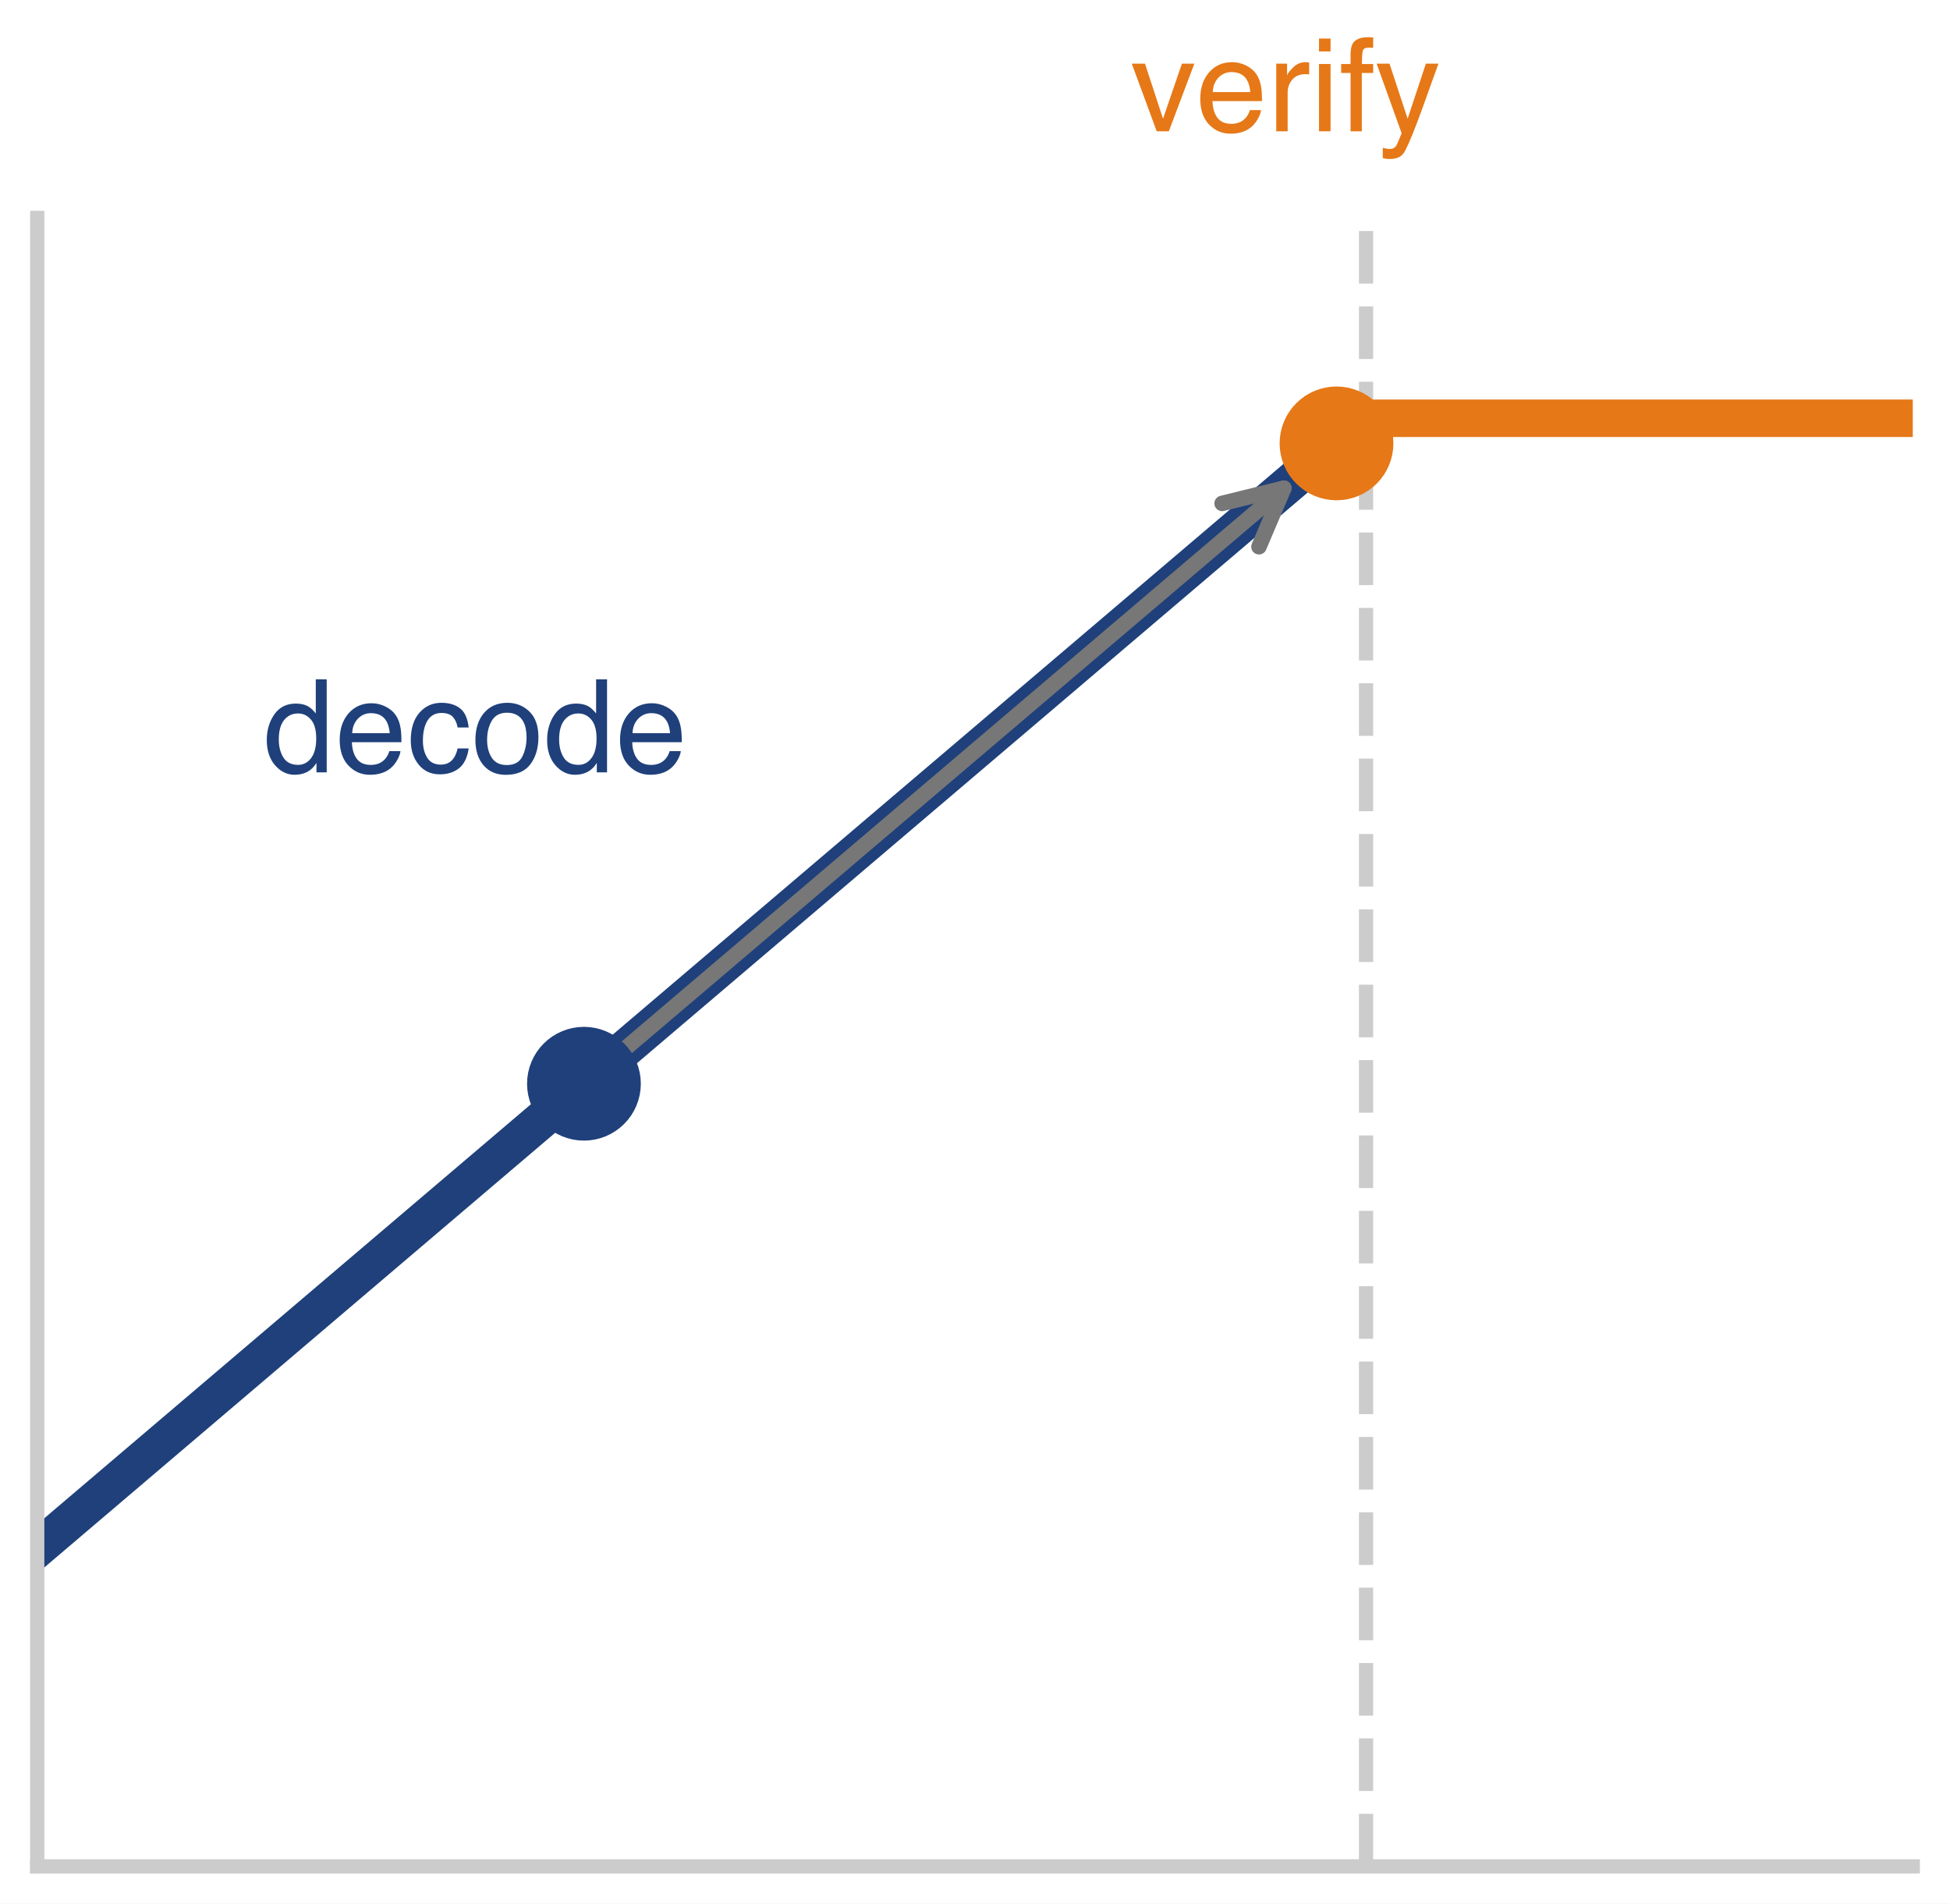
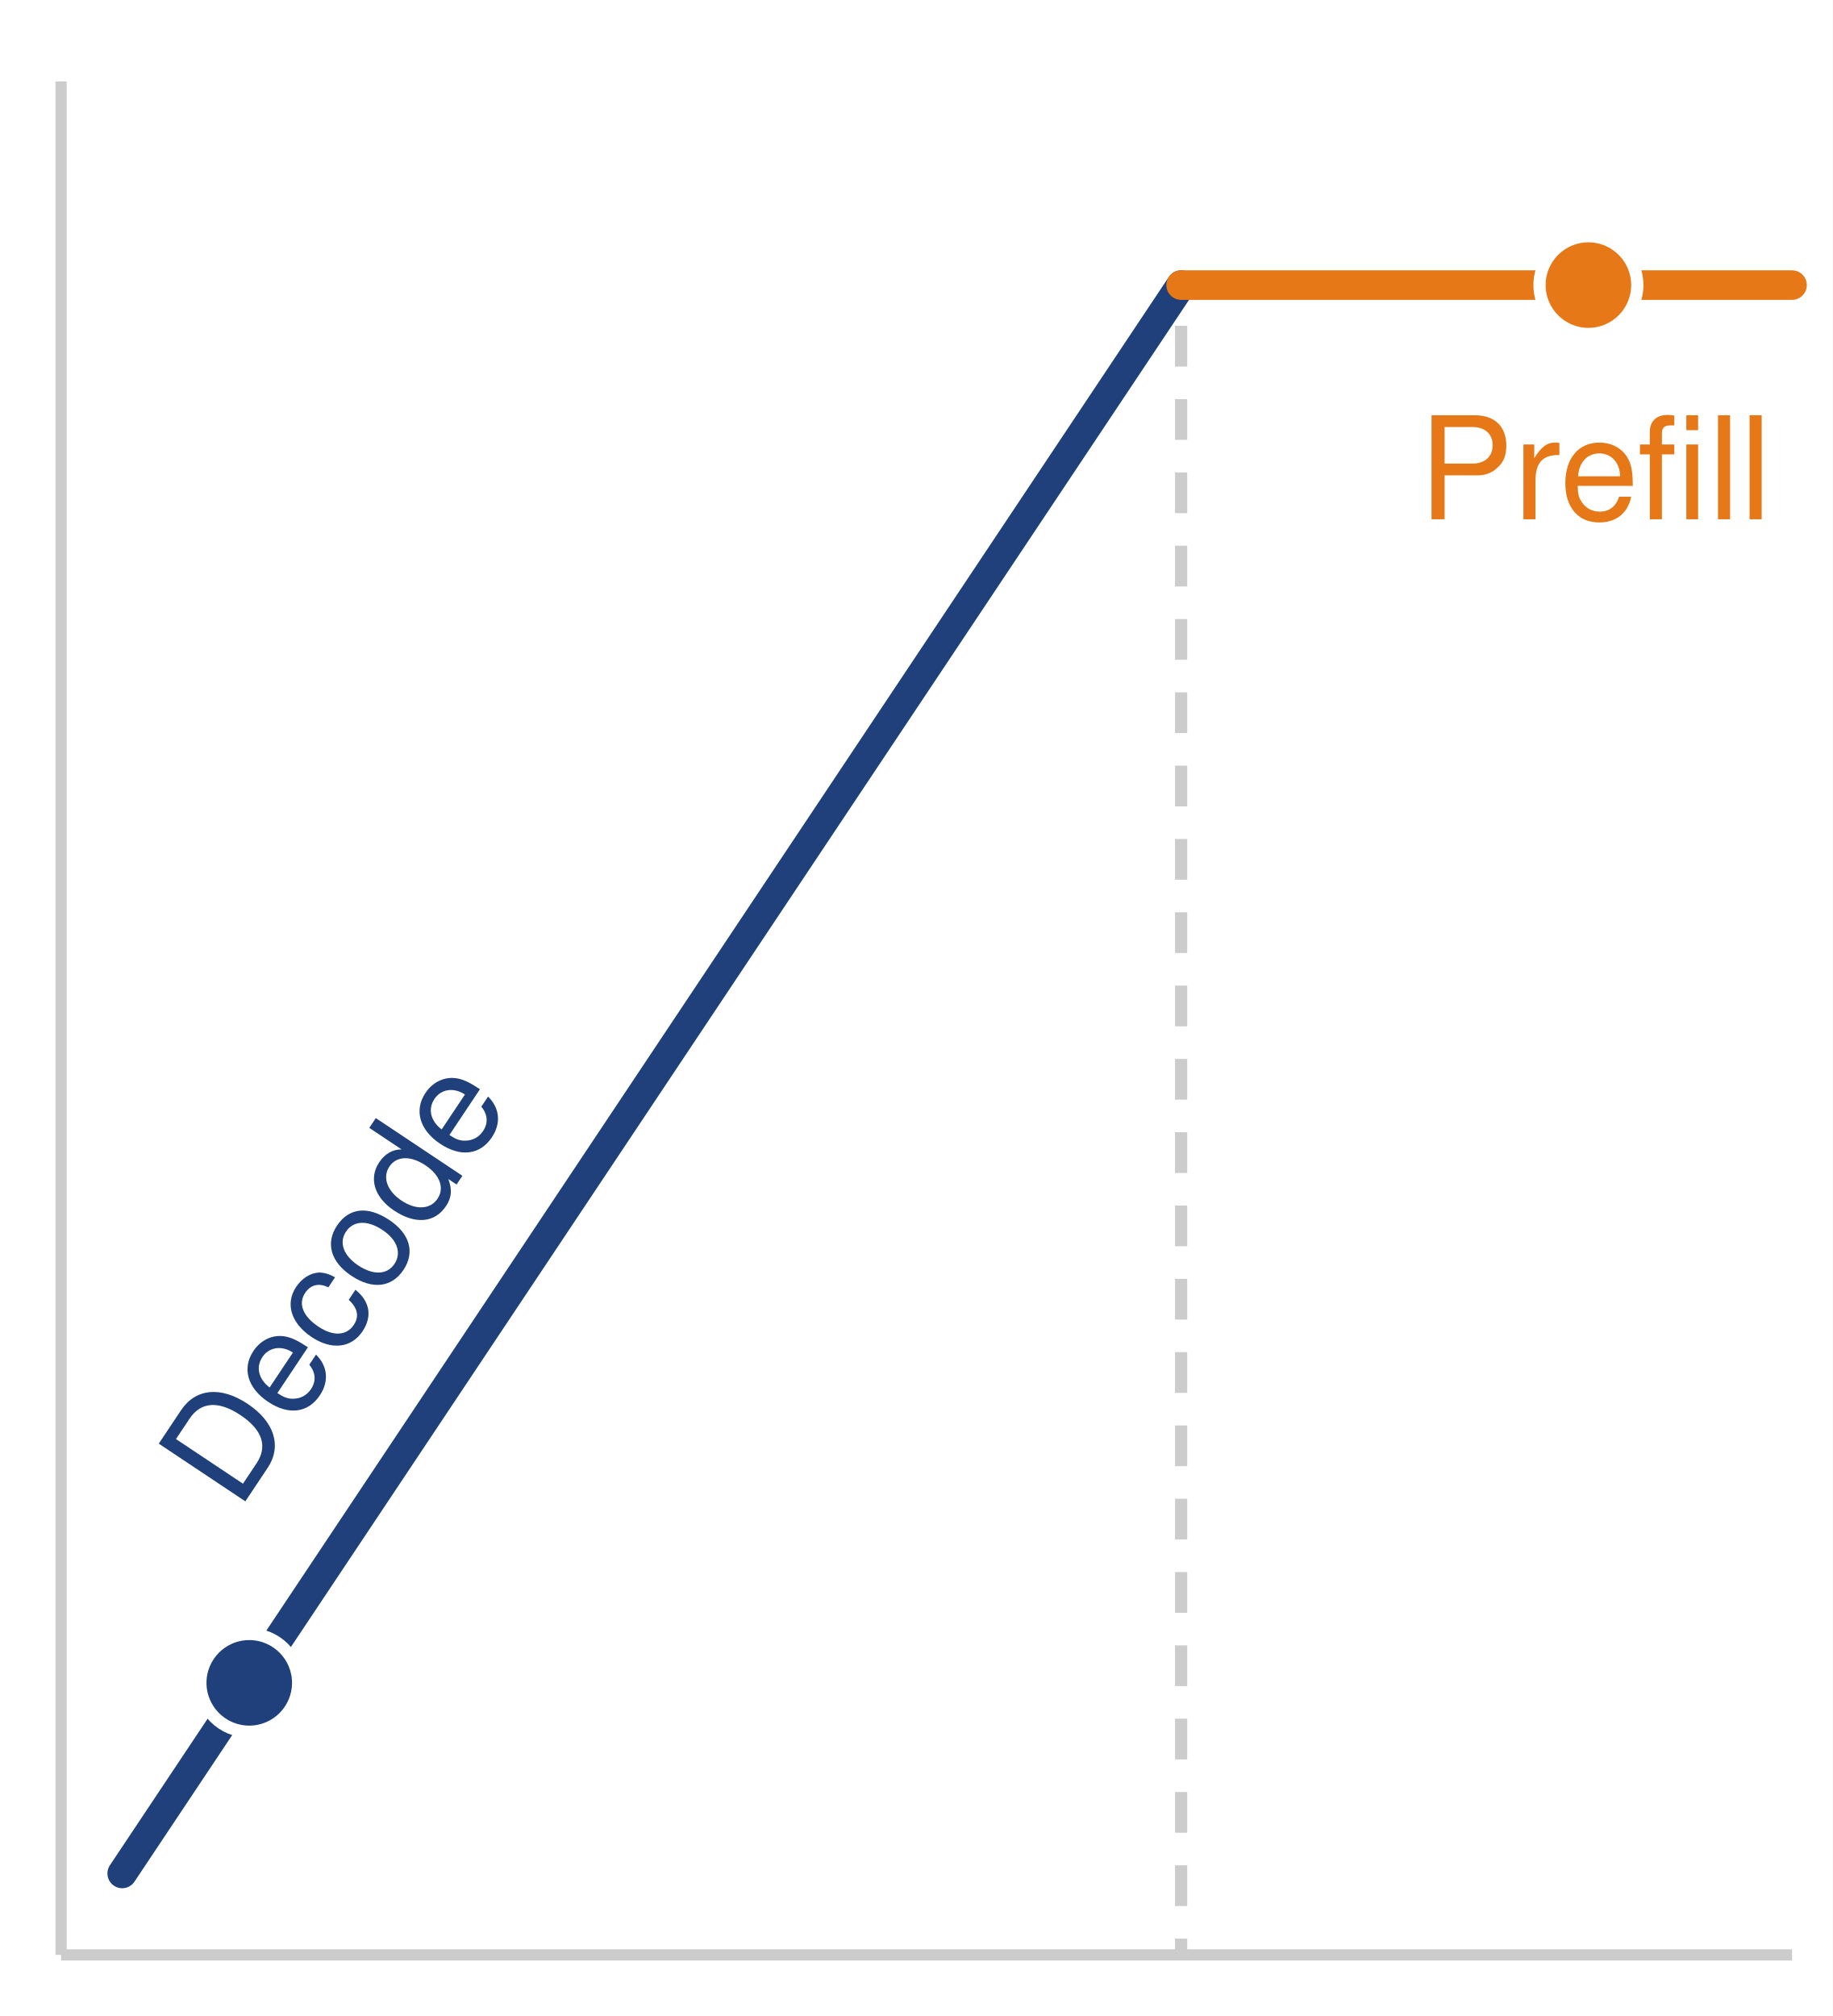
- <svg xmlns="http://www.w3.org/2000/svg" xmlns:xlink="http://www.w3.org/1999/xlink" width="75.42pt" height="73.625pt" viewBox="0 0 75.42 73.625" version="1.1" font-family="Helvetica Neue, Helvetica, Arial, sans-serif">
-   <defs>
-     <style type="text/css">*{stroke-linejoin: round; stroke-linecap: butt}</style>
-   </defs>
-   <g id="figure_1">
-     <g id="patch_1">
-       <path d="M 0 73.625 L 75.42 73.625 L 75.42 0 L 0 0 z " style="fill: #ffffff" />
-     </g>
-     <g id="axes_1">
-       <g id="patch_2">
-         <path d="M 1.44 72.185 L 73.98 72.185 L 73.98 8.429 L 1.44 8.429 z " style="fill: #ffffff" />
-       </g>
-       <g id="matplotlib.axis_1">
-         <g id="xtick_1">
-           <g id="line2d_1" />
-         </g>
-         <g id="xtick_2">
-           <g id="line2d_2" />
-         </g>
-         <g id="xtick_3">
-           <g id="line2d_3" />
-         </g>
-         <g id="xtick_4">
-           <g id="line2d_4" />
-         </g>
-         <g id="xtick_5">
-           <g id="line2d_5" />
-         </g>
-         <g id="xtick_6">
-           <g id="line2d_6" />
-         </g>
-         <g id="xtick_7">
-           <g id="line2d_7" />
-         </g>
-         <g id="xtick_8">
-           <g id="line2d_8" />
-         </g>
-         <g id="xtick_9">
-           <g id="line2d_9" />
-         </g>
-         <g id="xtick_10">
-           <g id="line2d_10" />
-         </g>
-         <g id="xtick_11">
-           <g id="line2d_11" />
-         </g>
-         <g id="xtick_12">
-           <g id="line2d_12" />
-         </g>
-         <g id="xtick_13">
-           <g id="line2d_13" />
-         </g>
-         <g id="xtick_14">
-           <g id="line2d_14" />
-         </g>
-         <g id="xtick_15">
-           <g id="line2d_15" />
-         </g>
-         <g id="xtick_16">
-           <g id="line2d_16" />
-         </g>
-         <g id="xtick_17">
-           <g id="line2d_17" />
-         </g>
-         <g id="xtick_18">
-           <g id="line2d_18" />
-         </g>
-       </g>
-       <g id="matplotlib.axis_2">
-         <g id="ytick_1">
-           <g id="line2d_19" />
-         </g>
-         <g id="ytick_2">
-           <g id="line2d_20" />
-         </g>
-         <g id="ytick_3">
-           <g id="line2d_21" />
-         </g>
-         <g id="ytick_4">
-           <g id="line2d_22" />
-         </g>
-         <g id="ytick_5">
-           <g id="line2d_23" />
-         </g>
-         <g id="ytick_6">
-           <g id="line2d_24" />
-         </g>
-         <g id="ytick_7">
-           <g id="line2d_25" />
-         </g>
-         <g id="ytick_8">
-           <g id="line2d_26" />
-         </g>
-         <g id="ytick_9">
-           <g id="line2d_27" />
-         </g>
-         <g id="ytick_10">
-           <g id="line2d_28" />
-         </g>
-         <g id="ytick_11">
-           <g id="line2d_29" />
-         </g>
-         <g id="ytick_12">
-           <g id="line2d_30" />
-         </g>
-         <g id="ytick_13">
-           <g id="line2d_31" />
-         </g>
-         <g id="ytick_14">
-           <g id="line2d_32" />
-         </g>
-         <g id="ytick_15">
-           <g id="line2d_33" />
-         </g>
-         <g id="ytick_16">
-           <g id="line2d_34" />
-         </g>
-         <g id="ytick_17">
-           <g id="line2d_35" />
-         </g>
-         <g id="ytick_18">
-           <g id="line2d_36" />
-         </g>
-         <g id="ytick_19">
-           <g id="line2d_37" />
-         </g>
-         <g id="ytick_20">
-           <g id="line2d_38" />
-         </g>
-       </g>
-       <g id="line2d_39">
-         <path d="M 1.44 59.905 L 52.734 16.263 L 52.734 16.263 " clip-path="url(#p2a4d5f9a7e)" style="fill: none; stroke: #1F407A; stroke-width: 1.45; stroke-linecap: square" />
-       </g>
-       <g id="line2d_40">
-         <path d="M 53.037 16.177 L 53.341 16.177 L 53.645 16.177 L 53.948 16.177 L 54.252 16.177 L 54.555 16.177 L 54.859 16.177 L 55.162 16.177 L 55.466 16.177 L 55.769 16.177 L 56.073 16.177 L 56.376 16.177 L 56.68 16.177 L 56.983 16.177 L 57.287 16.177 L 57.59 16.177 L 57.894 16.177 L 58.197 16.177 L 58.501 16.177 L 58.804 16.177 L 59.108 16.177 L 59.411 16.177 L 59.715 16.177 L 60.018 16.177 L 60.322 16.177 L 60.625 16.177 L 60.929 16.177 L 61.232 16.177 L 61.536 16.177 L 61.839 16.177 L 62.143 16.177 L 62.446 16.177 L 62.75 16.177 L 63.053 16.177 L 63.357 16.177 L 63.661 16.177 L 63.964 16.177 L 64.268 16.177 L 64.571 16.177 L 64.875 16.177 L 65.178 16.177 L 65.482 16.177 L 65.785 16.177 L 66.089 16.177 L 66.392 16.177 L 66.696 16.177 L 66.999 16.177 L 67.303 16.177 L 67.606 16.177 L 67.91 16.177 L 68.213 16.177 L 68.517 16.177 L 68.82 16.177 L 69.124 16.177 L 69.427 16.177 L 69.731 16.177 L 70.034 16.177 L 70.338 16.177 L 70.641 16.177 L 70.945 16.177 L 71.248 16.177 L 71.552 16.177 L 71.855 16.177 L 72.159 16.177 L 72.462 16.177 L 72.766 16.177 L 73.069 16.177 L 73.373 16.177 L 73.676 16.177 L 73.98 16.177 " clip-path="url(#p2a4d5f9a7e)" style="fill: none; stroke: #e67817; stroke-width: 1.45; stroke-linecap: square" />
-       </g>
-       <g id="line2d_41">
-         <path d="M 52.835 72.185 L 52.835 8.429 " clip-path="url(#p2a4d5f9a7e)" style="fill: none; stroke-dasharray: 2.035,0.88; stroke-dashoffset: 0; stroke: #cccccc; stroke-width: 0.55" />
-       </g>
-       <g id="patch_3">
-         <path d="M 1.44 72.185 L 1.44 8.429 " style="fill: none; stroke: #cccccc; stroke-width: 0.55; stroke-linejoin: miter; stroke-linecap: square" />
-       </g>
-       <g id="patch_4">
-         <path d="M 1.44 72.185 L 73.98 72.185 " style="fill: none; stroke: #cccccc; stroke-width: 0.55; stroke-linejoin: miter; stroke-linecap: square" />
-       </g>
-       <g id="patch_5">
-         <path d="M 24.109 40.618 Q 37.138 29.532 49.656 18.882 " style="fill: none; stroke: #777777; stroke-width: 0.6; stroke-linecap: round" />
-         <path d="M 47.268 19.47 L 49.656 18.882 L 48.693 21.145 " style="fill: none; stroke: #777777; stroke-width: 0.6; stroke-linecap: round" />
-       </g>
-       <g id="line2d_42">
-         <defs>
-           <path id="m3a64f1ad0f" d="M 0 1.7 C 0.451 1.7 0.883 1.521 1.202 1.202 C 1.521 0.883 1.7 0.451 1.7 0 C 1.7 -0.451 1.521 -0.883 1.202 -1.202 C 0.883 -1.521 0.451 -1.7 0 -1.7 C -0.451 -1.7 -0.883 -1.521 -1.202 -1.202 C -1.521 -0.883 -1.7 -0.451 -1.7 0 C -1.7 0.451 -1.521 0.883 -1.202 1.202 C -0.883 1.521 -0.451 1.7 0 1.7 z " style="stroke: #1F407A" />
-         </defs>
-         <g clip-path="url(#p2a4d5f9a7e)">
-           <use xlink:href="#m3a64f1ad0f" x="22.585" y="41.915" style="fill: #1F407A; stroke: #1F407A" />
-         </g>
-       </g>
-       <g id="line2d_43">
-         <defs>
-           <path id="m589f3f28cf" d="M 0 1.7 C 0.451 1.7 0.883 1.521 1.202 1.202 C 1.521 0.883 1.7 0.451 1.7 0 C 1.7 -0.451 1.521 -0.883 1.202 -1.202 C 0.883 -1.521 0.451 -1.7 0 -1.7 C -0.451 -1.7 -0.883 -1.521 -1.202 -1.202 C -1.521 -0.883 -1.7 -0.451 -1.7 0 C -1.7 0.451 -1.521 0.883 -1.202 1.202 C -0.883 1.521 -0.451 1.7 0 1.7 z " style="stroke: #e67817" />
-         </defs>
-         <g clip-path="url(#p2a4d5f9a7e)">
-           <use xlink:href="#m589f3f28cf" x="51.692" y="17.149" style="fill: #e67817; stroke: #e67817" />
-         </g>
-       </g>
-       <g id="text_1">
-         <g id="patch_6">
-           <path d="M 10.182 31.515 L 26.585 31.515 Q 27.185 31.515 27.185 30.915 L 27.185 26.286 Q 27.185 25.686 26.585 25.686 L 10.182 25.686 Q 9.582 25.686 9.582 26.286 L 9.582 30.915 Q 9.582 31.515 10.182 31.515 z " style="fill: #ffffff; opacity: 0.92" />
-         </g>
-         <g style="fill: #1F407A" transform="translate(10.18217 29.87253) scale(0.05 -0.05)">
-           <defs>
-             <path id="Helvetica-64" d="M 769 1634 Q 769 1097 997 734 Q 1225 372 1728 372 Q 2119 372 2370 708 Q 2622 1044 2622 1672 Q 2622 2306 2362 2611 Q 2103 2916 1722 2916 Q 1297 2916 1033 2591 Q 769 2266 769 1634 z M 1616 3406 Q 2000 3406 2259 3244 Q 2409 3150 2600 2916 L 2600 4606 L 3141 4606 L 3141 0 L 2634 0 L 2634 466 Q 2438 156 2169 18 Q 1900 -119 1553 -119 Q 994 -119 584 351 Q 175 822 175 1603 Q 175 2334 548 2870 Q 922 3406 1616 3406 z " transform="scale(0.015625)" />
-             <path id="Helvetica-65" d="M 1806 3422 Q 2163 3422 2497 3255 Q 2831 3088 3006 2822 Q 3175 2569 3231 2231 Q 3281 2000 3281 1494 L 828 1494 Q 844 984 1069 676 Q 1294 369 1766 369 Q 2206 369 2469 659 Q 2619 828 2681 1050 L 3234 1050 Q 3213 866 3089 639 Q 2966 413 2813 269 Q 2556 19 2178 -69 Q 1975 -119 1719 -119 Q 1094 -119 659 336 Q 225 791 225 1609 Q 225 2416 662 2919 Q 1100 3422 1806 3422 z M 2703 1941 Q 2669 2306 2544 2525 Q 2313 2931 1772 2931 Q 1384 2931 1121 2651 Q 859 2372 844 1941 L 2703 1941 z M 1753 3428 L 1753 3428 z " transform="scale(0.015625)" />
-             <path id="Helvetica-63" d="M 1703 3444 Q 2269 3444 2623 3169 Q 2978 2894 3050 2222 L 2503 2222 Q 2453 2531 2275 2736 Q 2097 2941 1703 2941 Q 1166 2941 934 2416 Q 784 2075 784 1575 Q 784 1072 996 728 Q 1209 384 1666 384 Q 2016 384 2220 598 Q 2425 813 2503 1184 L 3050 1184 Q 2956 519 2581 211 Q 2206 -97 1622 -97 Q 966 -97 575 383 Q 184 863 184 1581 Q 184 2463 612 2953 Q 1041 3444 1703 3444 z M 1616 3428 L 1616 3428 z " transform="scale(0.015625)" />
-             <path id="Helvetica-6f" d="M 1741 363 Q 2300 363 2508 786 Q 2716 1209 2716 1728 Q 2716 2197 2566 2491 Q 2328 2953 1747 2953 Q 1231 2953 997 2559 Q 763 2166 763 1609 Q 763 1075 997 719 Q 1231 363 1741 363 z M 1763 3444 Q 2409 3444 2856 3012 Q 3303 2581 3303 1744 Q 3303 934 2909 406 Q 2516 -122 1688 -122 Q 997 -122 590 345 Q 184 813 184 1600 Q 184 2444 612 2944 Q 1041 3444 1763 3444 z M 1744 3428 L 1744 3428 z " transform="scale(0.015625)" />
-           </defs>
-           <use xlink:href="#Helvetica-64" />
-           <use xlink:href="#Helvetica-65" transform="translate(55.61523 0)" />
-           <use xlink:href="#Helvetica-63" transform="translate(111.2305 0)" />
-           <use xlink:href="#Helvetica-6f" transform="translate(161.2305 0)" />
-           <use xlink:href="#Helvetica-64" transform="translate(216.8457 0)" />
-           <use xlink:href="#Helvetica-65" transform="translate(272.4609 0)" />
-         </g>
-       </g>
-       <g id="text_2">
-         <g id="patch_7">
-           <path d="M 43.747 6.749 L 55.692 6.749 Q 56.292 6.749 56.292 6.149 L 56.292 1.44 Q 56.292 0.84 55.692 0.84 L 43.747 0.84 Q 43.147 0.84 43.147 1.44 L 43.147 6.149 Q 43.147 6.749 43.747 6.749 z " style="fill: #ffffff; opacity: 0.92" />
-         </g>
-         <g style="fill: #e67817" transform="translate(43.74703 5.0775) scale(0.05 -0.05)">
-           <defs>
-             <path id="Helvetica-76" d="M 688 3347 L 1581 622 L 2516 3347 L 3131 3347 L 1869 0 L 1269 0 L 34 3347 L 688 3347 z " transform="scale(0.015625)" />
-             <path id="Helvetica-72" d="M 428 3347 L 963 3347 L 963 2769 Q 1028 2938 1284 3180 Q 1541 3422 1875 3422 Q 1891 3422 1928 3419 Q 1966 3416 2056 3406 L 2056 2813 Q 2006 2822 1964 2825 Q 1922 2828 1872 2828 Q 1447 2828 1219 2554 Q 991 2281 991 1925 L 991 0 L 428 0 L 428 3347 z " transform="scale(0.015625)" />
-             <path id="Helvetica-69" d="M 413 3331 L 984 3331 L 984 0 L 413 0 L 413 3331 z M 413 4591 L 984 4591 L 984 3953 L 413 3953 L 413 4591 z " transform="scale(0.015625)" />
-             <path id="Helvetica-66" d="M 553 3856 Q 566 4206 675 4369 Q 872 4656 1434 4656 Q 1488 4656 1544 4653 Q 1600 4650 1672 4644 L 1672 4131 Q 1584 4138 1545 4139 Q 1506 4141 1472 4141 Q 1216 4141 1166 4008 Q 1116 3875 1116 3331 L 1672 3331 L 1672 2888 L 1109 2888 L 1109 0 L 553 0 L 553 2888 L 88 2888 L 88 3331 L 553 3331 L 553 3856 z " transform="scale(0.015625)" />
-             <path id="Helvetica-79" d="M 2503 3347 L 3125 3347 Q 3006 3025 2597 1878 Q 2291 1016 2084 472 Q 1597 -809 1397 -1090 Q 1197 -1372 709 -1372 Q 591 -1372 527 -1362 Q 463 -1353 369 -1328 L 369 -816 Q 516 -856 581 -865 Q 647 -875 697 -875 Q 853 -875 926 -823 Q 1000 -772 1050 -697 Q 1066 -672 1162 -440 Q 1259 -209 1303 -97 L 66 3347 L 703 3347 L 1600 622 L 2503 3347 z M 1597 3428 L 1597 3428 z " transform="scale(0.015625)" />
-           </defs>
-           <use xlink:href="#Helvetica-76" />
-           <use xlink:href="#Helvetica-65" transform="translate(50 0)" />
-           <use xlink:href="#Helvetica-72" transform="translate(105.6152 0)" />
-           <use xlink:href="#Helvetica-69" transform="translate(138.916 0)" />
-           <use xlink:href="#Helvetica-66" transform="translate(161.1328 0)" />
-           <use xlink:href="#Helvetica-79" transform="translate(188.916 0)" />
-         </g>
-       </g>
-     </g>
-   </g>
-   <defs>
-     <clipPath id="p2a4d5f9a7e">
-       <rect x="1.44" y="8.429" width="72.54" height="63.756" />
-     </clipPath>
-   </defs>
+ <svg xmlns="http://www.w3.org/2000/svg" width="90pt" height="99pt" viewBox="0 0 90 99" version="1.1" font-family="Helvetica Neue, Helvetica, Arial, sans-serif">
+   <rect x="0" y="0" width="90" height="99" fill="#ffffff" />
+   <line x1="3.00" y1="4.00" x2="3.00" y2="96.00" stroke="#cccccc" stroke-width="0.55" />
+   <line x1="3.00" y1="96.00" x2="88.00" y2="96.00" stroke="#cccccc" stroke-width="0.55" />
+   <line x1="58.00" y1="16.00" x2="58.00" y2="96.00" stroke="#cccccc" stroke-width="0.6" stroke-dasharray="2,1.6" />
+   <line x1="6.00" y1="92.00" x2="58.00" y2="14.00" stroke="#1F407A" stroke-width="1.45" stroke-linecap="round" />
+   <line x1="58.00" y1="14.00" x2="88.00" y2="14.00" stroke="#E67817" stroke-width="1.45" stroke-linecap="round" />
+   <circle cx="12.24" cy="82.64" r="2.4" fill="#1F407A" stroke="#ffffff" stroke-width="0.6" />
+   <circle cx="78.00" cy="14.00" r="2.4" fill="#E67817" stroke="#ffffff" stroke-width="0.6" />
+   <text x="18.40" y="64.20" font-size="7.0" fill="#1F407A" text-anchor="middle" font-weight="normal" transform="rotate(-56.31 18.40 64.20)">Decode</text>
+   <text x="87.00" y="25.50" font-size="7.0" fill="#E67817" text-anchor="end" font-weight="normal">Prefill</text>
</svg>
